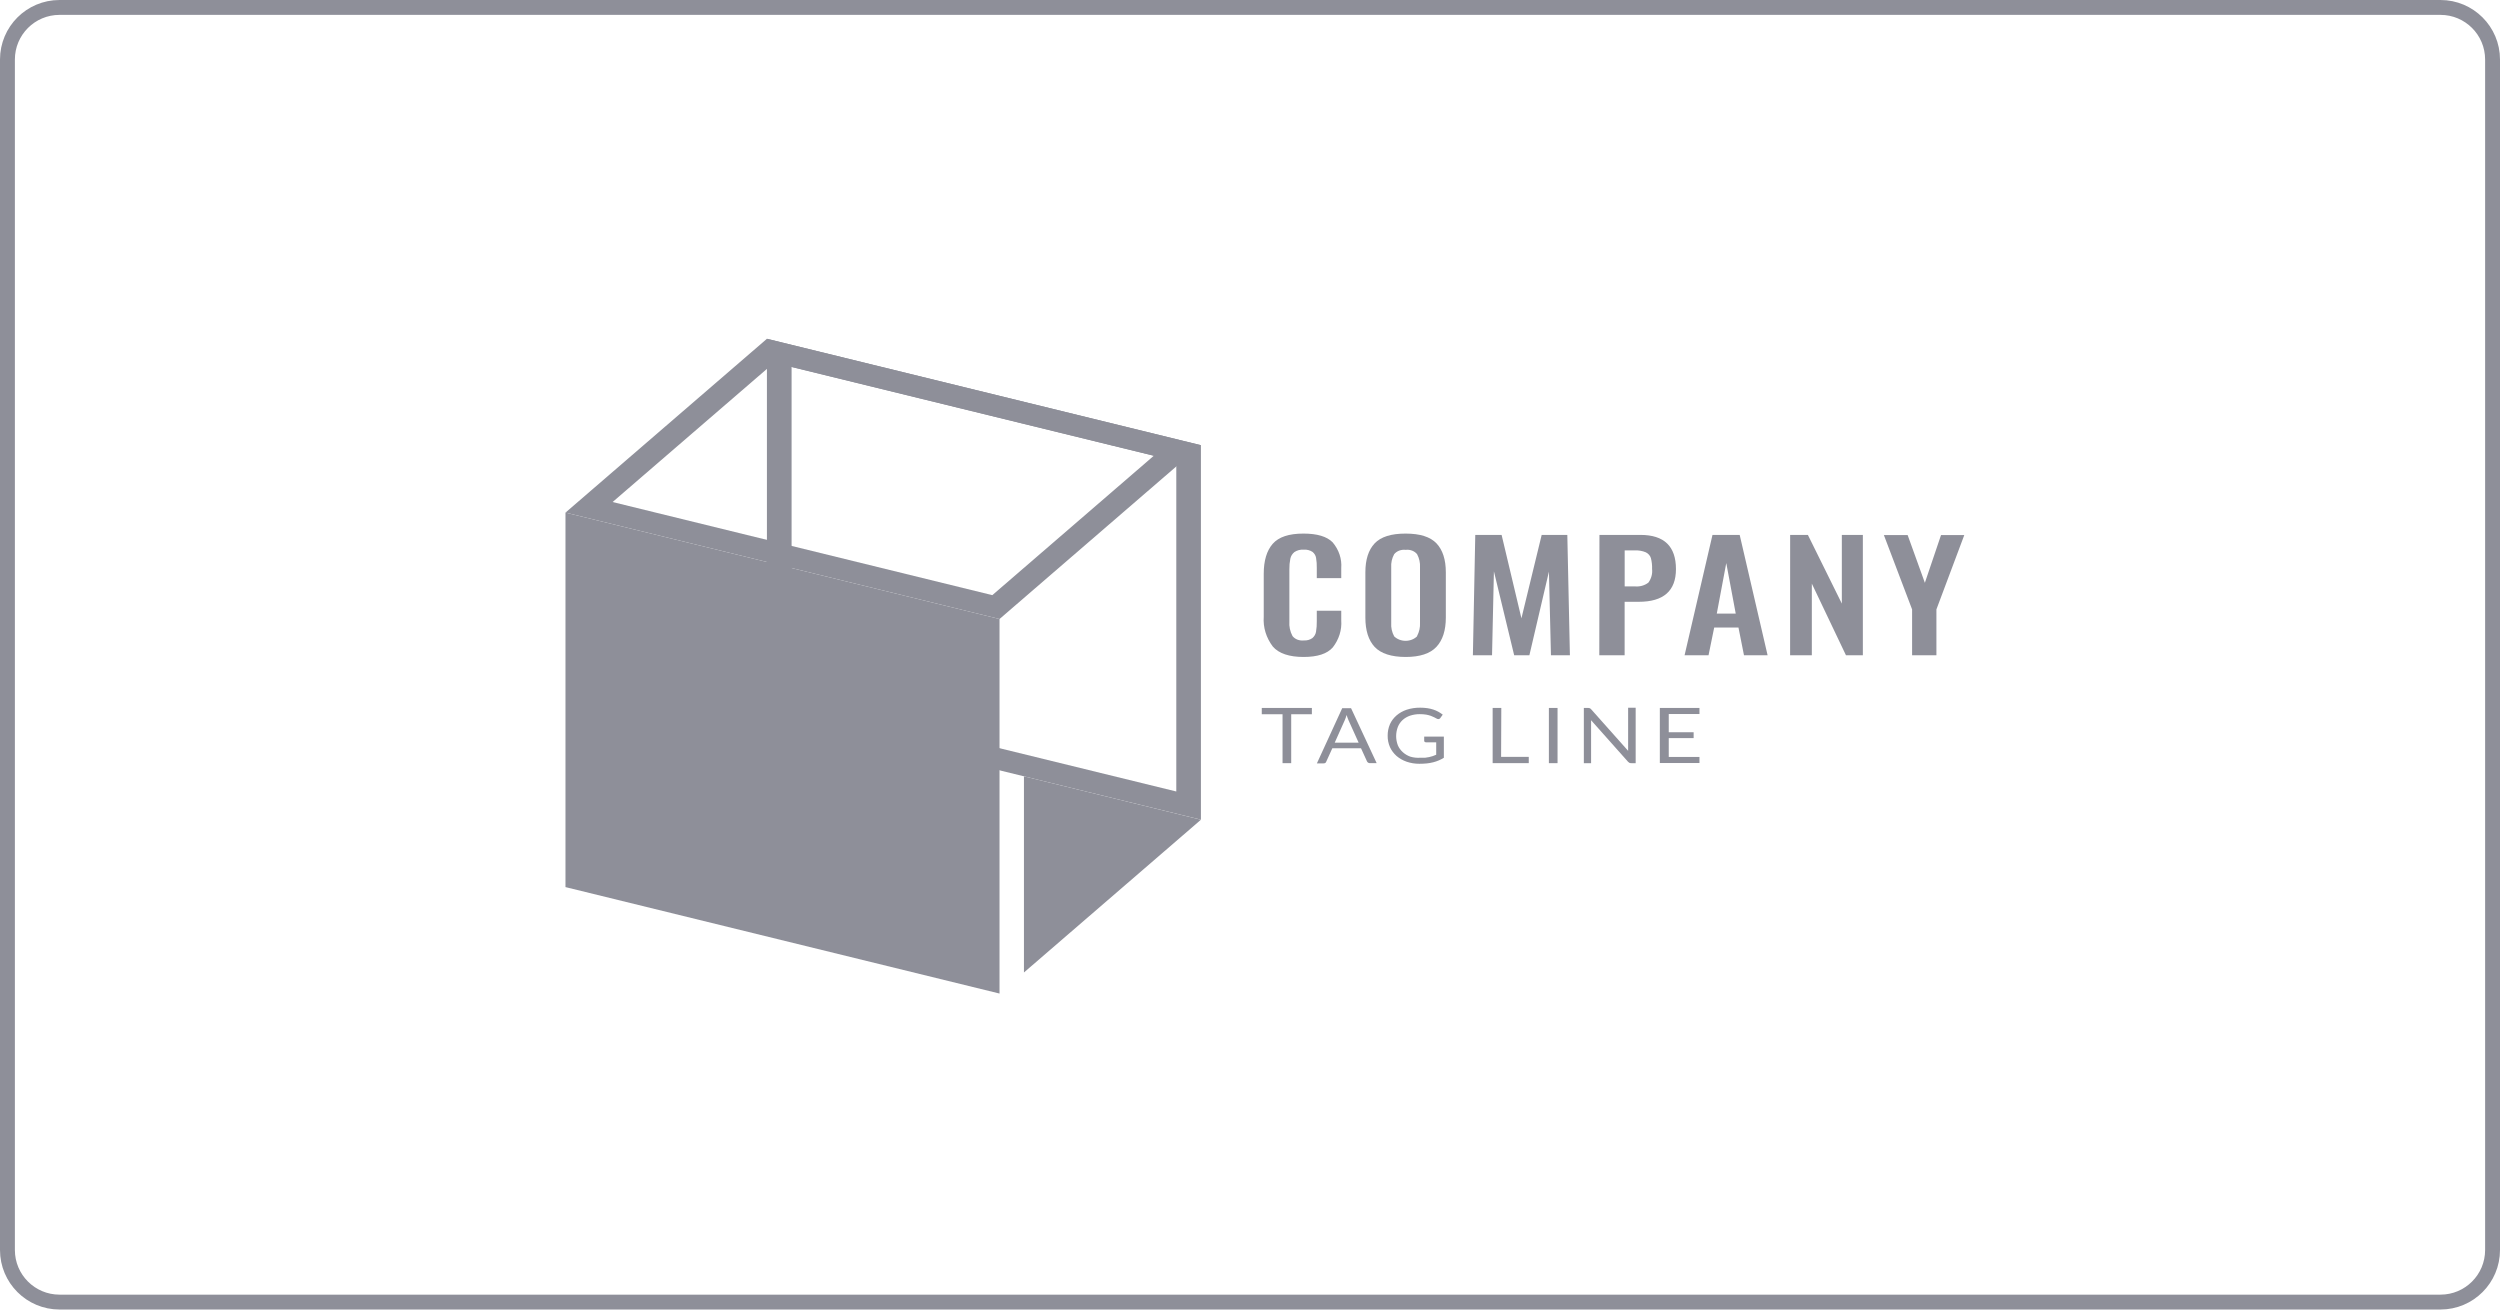
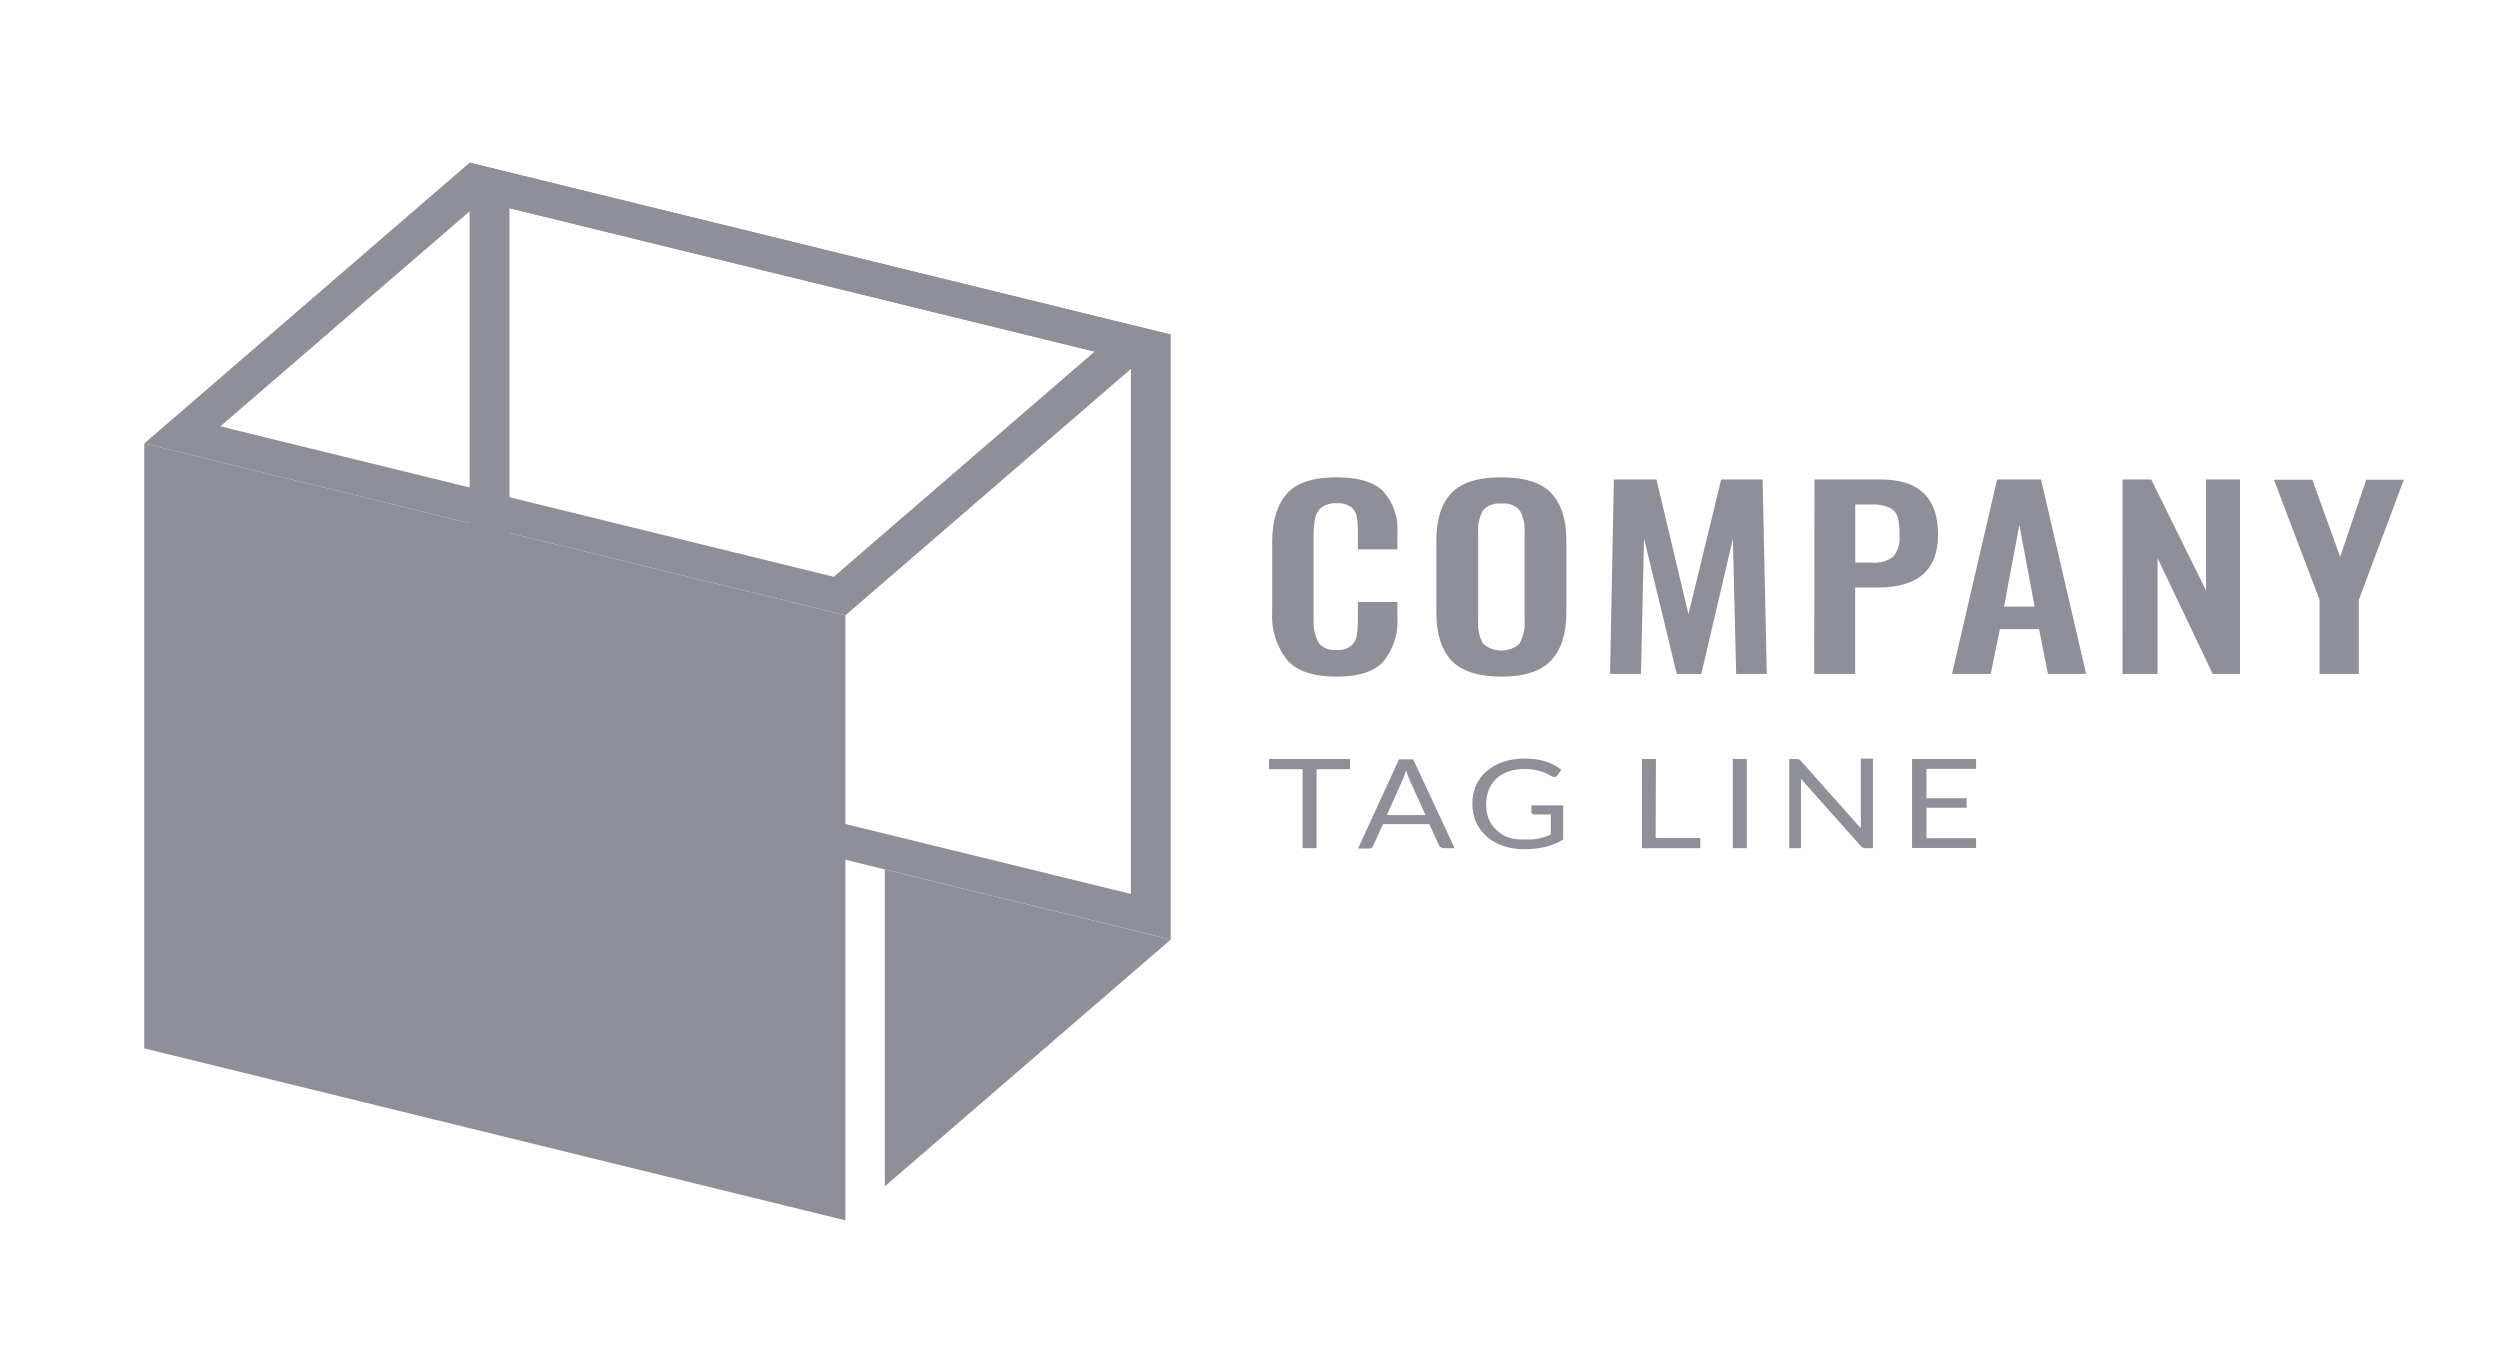
- <svg xmlns="http://www.w3.org/2000/svg" width="168" height="88" viewBox="0 0 168 88" fill="none">
-   <rect x="0.5" y="0.5" width="167" height="87" rx="3.5" stroke="#8E8F99" />
-   <path d="M85.529 43.443C85.085 42.852 84.873 42.154 84.923 41.451V38.563C84.923 37.678 85.124 37.005 85.526 36.545C85.928 36.084 86.618 35.855 87.596 35.857C88.515 35.857 89.168 36.053 89.554 36.445C89.975 36.945 90.179 37.556 90.132 38.172V38.851H88.488V38.164C88.494 37.939 88.478 37.714 88.44 37.491C88.417 37.339 88.334 37.198 88.206 37.091C88.037 36.977 87.824 36.921 87.61 36.936C87.384 36.921 87.161 36.98 86.983 37.1C86.84 37.218 86.745 37.373 86.711 37.541C86.664 37.776 86.642 38.016 86.646 38.255V41.76C86.62 42.098 86.693 42.436 86.857 42.744C86.939 42.848 87.053 42.931 87.185 42.983C87.318 43.034 87.465 43.054 87.61 43.038C87.82 43.053 88.029 42.996 88.192 42.879C88.326 42.764 88.412 42.615 88.437 42.453C88.475 42.221 88.493 41.986 88.488 41.751V41.04H90.132V41.689C90.179 42.332 89.979 42.97 89.564 43.505C89.186 43.934 88.543 44.148 87.596 44.148C86.65 44.148 85.934 43.919 85.529 43.443Z" fill="#8E8F99" />
-   <path d="M92.376 43.473C91.961 43.023 91.753 42.368 91.753 41.501V38.463C91.753 37.605 91.961 36.956 92.376 36.515C92.792 36.075 93.486 35.855 94.46 35.857C95.427 35.857 96.118 36.077 96.533 36.515C96.949 36.956 97.16 37.605 97.16 38.463V41.501C97.16 42.359 96.949 43.017 96.527 43.47C96.105 43.922 95.417 44.148 94.46 44.148C93.503 44.148 92.795 43.919 92.376 43.473ZM95.226 42.744C95.375 42.462 95.443 42.154 95.424 41.845V38.126C95.443 37.822 95.376 37.52 95.23 37.244C95.146 37.138 95.03 37.054 94.894 37.002C94.757 36.95 94.607 36.932 94.46 36.95C94.312 36.932 94.162 36.951 94.025 37.002C93.889 37.054 93.772 37.138 93.687 37.244C93.537 37.519 93.47 37.822 93.49 38.126V41.863C93.469 42.172 93.537 42.48 93.687 42.762C93.783 42.856 93.901 42.932 94.034 42.984C94.167 43.036 94.311 43.063 94.457 43.063C94.602 43.063 94.746 43.036 94.879 42.984C95.012 42.932 95.13 42.856 95.226 42.762V42.744Z" fill="#8E8F99" />
-   <path d="M99.138 35.946H100.908L102.24 41.551L103.601 35.946H105.324L105.498 44.036H104.224L104.088 38.414L102.774 44.036H101.753L100.391 38.393L100.265 44.036H98.978L99.138 35.946Z" fill="#8E8F99" />
-   <path d="M107.483 35.946H110.241C111.83 35.946 112.624 36.712 112.624 38.243C112.624 39.71 111.788 40.443 110.115 40.441H109.175V44.036H107.473L107.483 35.946ZM109.839 39.404C110.007 39.422 110.178 39.409 110.34 39.365C110.501 39.321 110.65 39.247 110.775 39.148C110.97 38.875 111.057 38.554 111.02 38.234C111.029 37.988 111.002 37.741 110.939 37.5C110.914 37.42 110.872 37.344 110.813 37.278C110.755 37.212 110.682 37.157 110.598 37.115C110.362 37.017 110.101 36.973 109.839 36.986H109.178V39.404H109.839Z" fill="#8E8F99" />
-   <path d="M115.079 35.946H116.907L118.783 44.036H117.196L116.825 42.171H115.194L114.813 44.036H113.203L115.079 35.946ZM116.641 41.234L116.005 37.838L115.368 41.234H116.641Z" fill="#8E8F99" />
-   <path d="M120.298 35.946H121.49L123.771 40.561V35.946H125.184V44.036H124.05L121.755 39.219V44.036H120.295L120.298 35.946Z" fill="#8E8F99" />
-   <path d="M128.493 40.952L126.597 35.957H128.194L129.351 39.165L130.437 35.957H132L130.127 40.952V44.036H128.493V40.952Z" fill="#8E8F99" />
-   <path d="M88.158 47.574V47.997H86.769V51.284H86.187V47.997H84.791V47.574H88.158Z" fill="#8E8F99" />
-   <path d="M92.512 51.284H92.063C92.017 51.287 91.972 51.274 91.937 51.249C91.903 51.228 91.877 51.198 91.862 51.164L91.46 50.283H89.533L89.132 51.164C89.12 51.201 89.099 51.235 89.07 51.264C89.035 51.288 88.99 51.301 88.944 51.299H88.495L90.197 47.589H90.79L92.512 51.284ZM89.693 49.907H91.3L90.619 48.397C90.569 48.282 90.527 48.166 90.493 48.047C90.469 48.117 90.449 48.185 90.429 48.244L90.367 48.4L89.693 49.907Z" fill="#8E8F99" />
-   <path d="M95.447 50.92C95.554 50.925 95.661 50.925 95.767 50.92C95.859 50.912 95.95 50.897 96.04 50.876C96.123 50.858 96.205 50.836 96.285 50.809C96.36 50.782 96.435 50.75 96.513 50.717V49.883H95.832C95.815 49.884 95.798 49.882 95.782 49.877C95.767 49.871 95.752 49.864 95.74 49.854C95.729 49.845 95.72 49.835 95.714 49.823C95.708 49.812 95.705 49.799 95.706 49.786V49.501H97.027V50.923C96.919 50.99 96.805 51.049 96.686 51.099C96.565 51.151 96.439 51.193 96.309 51.226C96.169 51.261 96.027 51.287 95.883 51.302C95.718 51.318 95.552 51.326 95.386 51.326C95.092 51.328 94.801 51.281 94.528 51.188C94.273 51.099 94.041 50.967 93.847 50.8C93.657 50.63 93.508 50.431 93.408 50.212C93.3 49.966 93.247 49.705 93.251 49.442C93.248 49.178 93.299 48.915 93.404 48.667C93.502 48.447 93.652 48.247 93.844 48.079C94.038 47.912 94.27 47.781 94.525 47.694C94.816 47.599 95.126 47.553 95.437 47.556C95.596 47.556 95.754 47.567 95.91 47.588C96.049 47.608 96.184 47.639 96.315 47.682C96.434 47.721 96.549 47.77 96.656 47.829C96.76 47.887 96.859 47.952 96.952 48.023L96.789 48.252C96.776 48.273 96.757 48.291 96.733 48.303C96.71 48.316 96.683 48.322 96.656 48.323C96.618 48.322 96.582 48.312 96.55 48.293C96.499 48.27 96.445 48.241 96.383 48.205C96.311 48.166 96.235 48.133 96.155 48.105C96.054 48.07 95.949 48.043 95.842 48.023C95.7 48.001 95.555 47.99 95.41 47.991C95.185 47.989 94.962 48.024 94.753 48.094C94.563 48.159 94.392 48.26 94.252 48.388C94.111 48.521 94.003 48.678 93.936 48.849C93.783 49.251 93.783 49.684 93.936 50.086C94.01 50.26 94.126 50.419 94.276 50.553C94.416 50.68 94.585 50.78 94.773 50.847C94.99 50.911 95.219 50.936 95.447 50.92Z" fill="#8E8F99" />
-   <path d="M100.874 50.861H102.733V51.284H100.306V47.574H100.888L100.874 50.861Z" fill="#8E8F99" />
-   <path d="M104.667 51.284H104.085V47.574H104.667V51.284Z" fill="#8E8F99" />
-   <path d="M106.833 47.591C106.867 47.608 106.897 47.631 106.921 47.659L109.41 50.456C109.406 50.412 109.406 50.368 109.41 50.324C109.41 50.283 109.41 50.241 109.41 50.203V47.559H109.917V51.285H109.624C109.581 51.288 109.537 51.28 109.498 51.264C109.463 51.245 109.432 51.221 109.406 51.193L106.921 48.399C106.921 48.443 106.921 48.484 106.921 48.526C106.921 48.567 106.921 48.605 106.921 48.64V51.285H106.434V47.574H106.737C106.77 47.574 106.803 47.58 106.833 47.591Z" fill="#8E8F99" />
-   <path d="M114.204 47.574V47.982H112.14V49.207H113.812V49.601H112.14V50.867H114.204V51.275H111.541V47.574H114.204Z" fill="#8E8F99" />
-   <path d="M53.195 24.659L79.047 30.993V53.188L53.195 46.857V24.659ZM51.537 22.767V47.935L80.702 55.083V29.918L51.537 22.767Z" fill="#8E8F99" />
-   <path d="M67.168 66.767L38 59.613V34.447L67.168 41.598V66.767Z" fill="#8E8F99" />
-   <path d="M52.02 24.374L77.535 30.628L66.684 39.994L41.166 33.736L52.02 24.374ZM51.537 22.767L38 34.447L67.168 41.598L80.702 29.917L51.537 22.767Z" fill="#8E8F99" />
-   <path d="M68.809 65.351L80.702 55.086L68.809 52.169V65.351Z" fill="#8E8F99" />
+ <svg xmlns="http://www.w3.org/2000/svg" width="104" height="56" viewBox="0 0 104 56" fill="none">
+   <path d="M53.529 27.443C53.085 26.852 52.873 26.154 52.923 25.451V22.563C52.923 21.678 53.124 21.005 53.526 20.545C53.928 20.084 54.618 19.855 55.596 19.857C56.515 19.857 57.168 20.053 57.554 20.445C57.975 20.945 58.179 21.556 58.133 22.172V22.851H56.488V22.164C56.494 21.939 56.478 21.714 56.44 21.491C56.417 21.339 56.334 21.198 56.206 21.091C56.037 20.977 55.824 20.921 55.61 20.936C55.384 20.921 55.161 20.98 54.983 21.1C54.84 21.218 54.745 21.372 54.711 21.541C54.664 21.776 54.642 22.015 54.646 22.255V25.76C54.62 26.098 54.693 26.436 54.857 26.744C54.939 26.848 55.053 26.931 55.185 26.983C55.318 27.034 55.465 27.054 55.61 27.038C55.82 27.053 56.029 26.996 56.192 26.879C56.326 26.764 56.412 26.615 56.437 26.453C56.475 26.221 56.492 25.986 56.488 25.751V25.04H58.133V25.689C58.179 26.332 57.979 26.97 57.564 27.505C57.186 27.934 56.542 28.148 55.596 28.148C54.65 28.148 53.934 27.919 53.529 27.443Z" fill="#8E8F99" />
+   <path d="M60.376 27.473C59.961 27.023 59.753 26.368 59.753 25.501V22.463C59.753 21.605 59.961 20.956 60.376 20.515C60.792 20.075 61.486 19.855 62.46 19.857C63.427 19.857 64.118 20.077 64.533 20.515C64.949 20.956 65.16 21.605 65.16 22.463V25.501C65.16 26.359 64.949 27.017 64.527 27.47C64.105 27.922 63.417 28.148 62.46 28.148C61.503 28.148 60.795 27.919 60.376 27.473ZM63.226 26.744C63.375 26.462 63.443 26.154 63.423 25.845V22.125C63.443 21.822 63.376 21.52 63.23 21.244C63.146 21.138 63.03 21.054 62.894 21.002C62.758 20.95 62.607 20.932 62.46 20.95C62.312 20.933 62.162 20.951 62.025 21.003C61.889 21.054 61.772 21.138 61.687 21.244C61.537 21.519 61.47 21.822 61.49 22.125V25.863C61.469 26.172 61.537 26.48 61.687 26.762C61.783 26.856 61.901 26.932 62.034 26.985C62.167 27.037 62.311 27.063 62.457 27.063C62.602 27.063 62.746 27.037 62.879 26.985C63.012 26.932 63.13 26.856 63.226 26.762V26.744Z" fill="#8E8F99" />
+   <path d="M67.138 19.946H68.908L70.24 25.551L71.601 19.946H73.324L73.498 28.037H72.225L72.088 22.414L70.774 28.037H69.753L68.391 22.393L68.265 28.037H66.978L67.138 19.946Z" fill="#8E8F99" />
+   <path d="M75.483 19.946H78.241C79.829 19.946 80.624 20.712 80.624 22.243C80.624 23.71 79.787 24.443 78.115 24.441H77.175V28.037H75.473L75.483 19.946ZM77.839 23.404C78.007 23.422 78.178 23.409 78.34 23.365C78.501 23.321 78.65 23.247 78.775 23.148C78.97 22.875 79.056 22.554 79.02 22.235C79.029 21.988 79.002 21.741 78.939 21.5C78.914 21.42 78.872 21.344 78.813 21.278C78.755 21.212 78.682 21.157 78.598 21.115C78.362 21.017 78.101 20.973 77.839 20.986H77.178V23.404H77.839Z" fill="#8E8F99" />
+   <path d="M83.079 19.946H84.907L86.783 28.037H85.196L84.825 26.171H83.195L82.813 28.037H81.203L83.079 19.946ZM84.641 25.234L84.005 21.838L83.368 25.234H84.641Z" fill="#8E8F99" />
+   <path d="M88.298 19.946H89.49L91.771 24.561V19.946H93.184V28.037H92.05L89.755 23.219V28.037H88.295L88.298 19.946Z" fill="#8E8F99" />
+   <path d="M96.493 24.952L94.597 19.957H96.194L97.351 23.165L98.437 19.957H100L98.127 24.952V28.036H96.493V24.952Z" fill="#8E8F99" />
+   <path d="M56.158 31.574V31.997H54.769V35.284H54.187V31.997H52.791V31.574H56.158Z" fill="#8E8F99" />
+   <path d="M60.512 35.284H60.063C60.017 35.287 59.972 35.274 59.937 35.249C59.903 35.228 59.877 35.198 59.862 35.164L59.46 34.283H57.533L57.132 35.164C57.12 35.201 57.099 35.235 57.07 35.264C57.035 35.288 56.99 35.301 56.944 35.299H56.495L58.197 31.589H58.79L60.512 35.284ZM57.693 33.907H59.3L58.619 32.397C58.569 32.282 58.527 32.166 58.493 32.047C58.469 32.117 58.449 32.185 58.429 32.244L58.367 32.4L57.693 33.907Z" fill="#8E8F99" />
+   <path d="M63.447 34.92C63.554 34.925 63.661 34.925 63.767 34.92C63.859 34.912 63.95 34.897 64.04 34.876C64.123 34.858 64.205 34.836 64.285 34.809C64.36 34.782 64.435 34.75 64.513 34.717V33.883H63.832C63.815 33.884 63.798 33.882 63.782 33.877C63.767 33.871 63.752 33.864 63.74 33.854C63.729 33.845 63.72 33.835 63.714 33.823C63.708 33.812 63.705 33.799 63.706 33.786V33.501H65.027V34.923C64.919 34.99 64.805 35.049 64.686 35.099C64.565 35.151 64.439 35.193 64.309 35.226C64.169 35.261 64.027 35.287 63.883 35.302C63.718 35.318 63.552 35.326 63.386 35.326C63.092 35.328 62.801 35.281 62.528 35.188C62.273 35.099 62.041 34.967 61.847 34.8C61.657 34.63 61.508 34.431 61.408 34.212C61.3 33.966 61.247 33.705 61.251 33.442C61.248 33.178 61.3 32.915 61.404 32.667C61.502 32.447 61.652 32.247 61.844 32.079C62.038 31.912 62.27 31.781 62.525 31.694C62.816 31.599 63.126 31.553 63.437 31.556C63.596 31.556 63.754 31.567 63.91 31.588C64.049 31.608 64.184 31.639 64.315 31.682C64.434 31.721 64.549 31.77 64.656 31.829C64.76 31.887 64.859 31.952 64.952 32.023L64.789 32.252C64.776 32.273 64.757 32.291 64.733 32.303C64.71 32.316 64.683 32.322 64.656 32.323C64.618 32.322 64.582 32.312 64.55 32.293C64.499 32.27 64.445 32.241 64.383 32.205C64.311 32.166 64.235 32.133 64.155 32.105C64.054 32.07 63.949 32.043 63.842 32.023C63.7 32.001 63.555 31.99 63.41 31.991C63.185 31.989 62.962 32.024 62.753 32.094C62.563 32.159 62.392 32.26 62.252 32.388C62.111 32.521 62.003 32.678 61.935 32.849C61.783 33.251 61.783 33.684 61.935 34.086C62.01 34.26 62.126 34.419 62.276 34.553C62.416 34.68 62.585 34.78 62.773 34.847C62.99 34.911 63.219 34.936 63.447 34.92Z" fill="#8E8F99" />
+   <path d="M68.874 34.861H70.733V35.284H68.306V31.574H68.888L68.874 34.861Z" fill="#8E8F99" />
+   <path d="M72.667 35.284H72.085V31.574H72.667V35.284Z" fill="#8E8F99" />
+   <path d="M74.833 31.591C74.867 31.608 74.897 31.631 74.921 31.659L77.41 34.456C77.406 34.412 77.406 34.368 77.41 34.324C77.41 34.283 77.41 34.241 77.41 34.203V31.559H77.917V35.285H77.624C77.581 35.288 77.537 35.28 77.498 35.264C77.463 35.245 77.432 35.221 77.406 35.193L74.921 32.399C74.921 32.443 74.921 32.484 74.921 32.526C74.921 32.567 74.921 32.605 74.921 32.64V35.285H74.434V31.574H74.737C74.77 31.574 74.803 31.58 74.833 31.591Z" fill="#8E8F99" />
+   <path d="M82.204 31.574V31.982H80.141V33.207H81.812V33.601H80.141V34.867H82.204V35.275H79.541V31.574H82.204Z" fill="#8E8F99" />
+   <path d="M21.195 8.659L47.047 14.993V37.188L21.195 30.857V8.659ZM19.537 6.767V31.935L48.702 39.083V13.918L19.537 6.767Z" fill="#8E8F99" />
+   <path d="M35.168 50.767L6 43.613V18.447L35.168 25.598V50.767Z" fill="#8E8F99" />
+   <path d="M20.02 8.374L45.535 14.628L34.684 23.994L9.166 17.736L20.02 8.374ZM19.537 6.767L6 18.448L35.168 25.598L48.702 13.917L19.537 6.767Z" fill="#8E8F99" />
+   <path d="M36.809 49.351L48.702 39.086L36.809 36.169V49.351Z" fill="#8E8F99" />
</svg>
